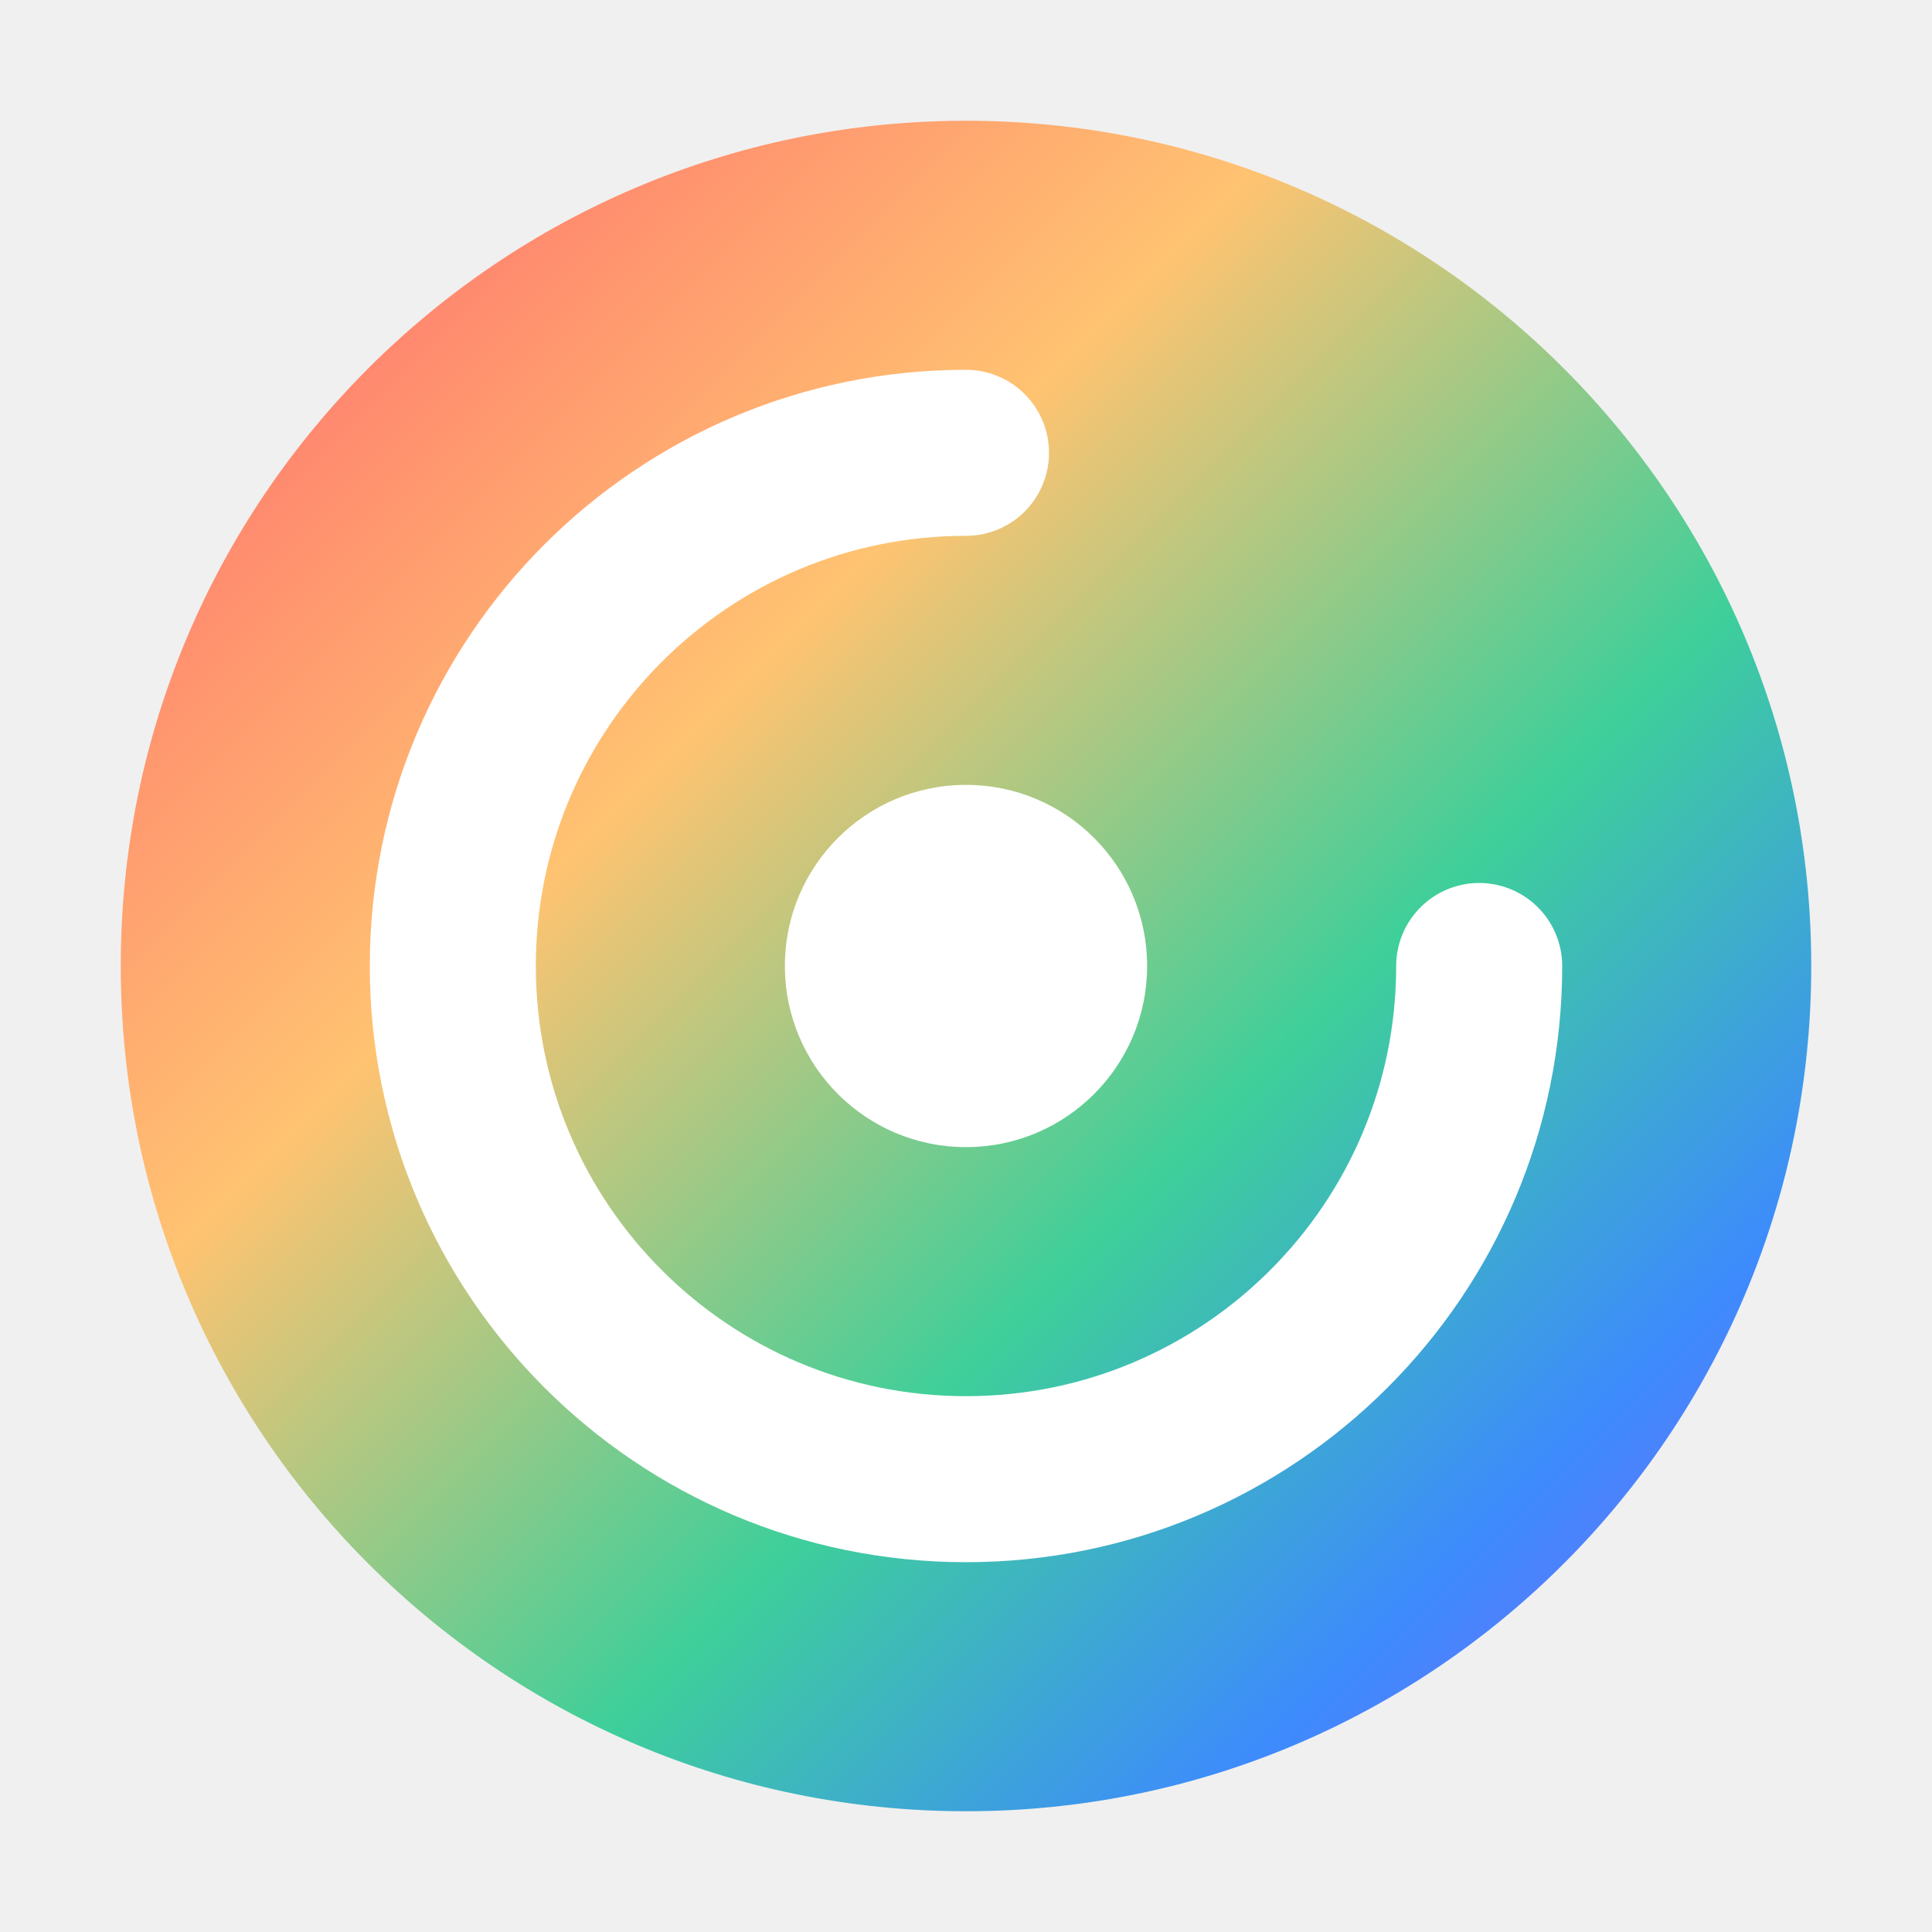
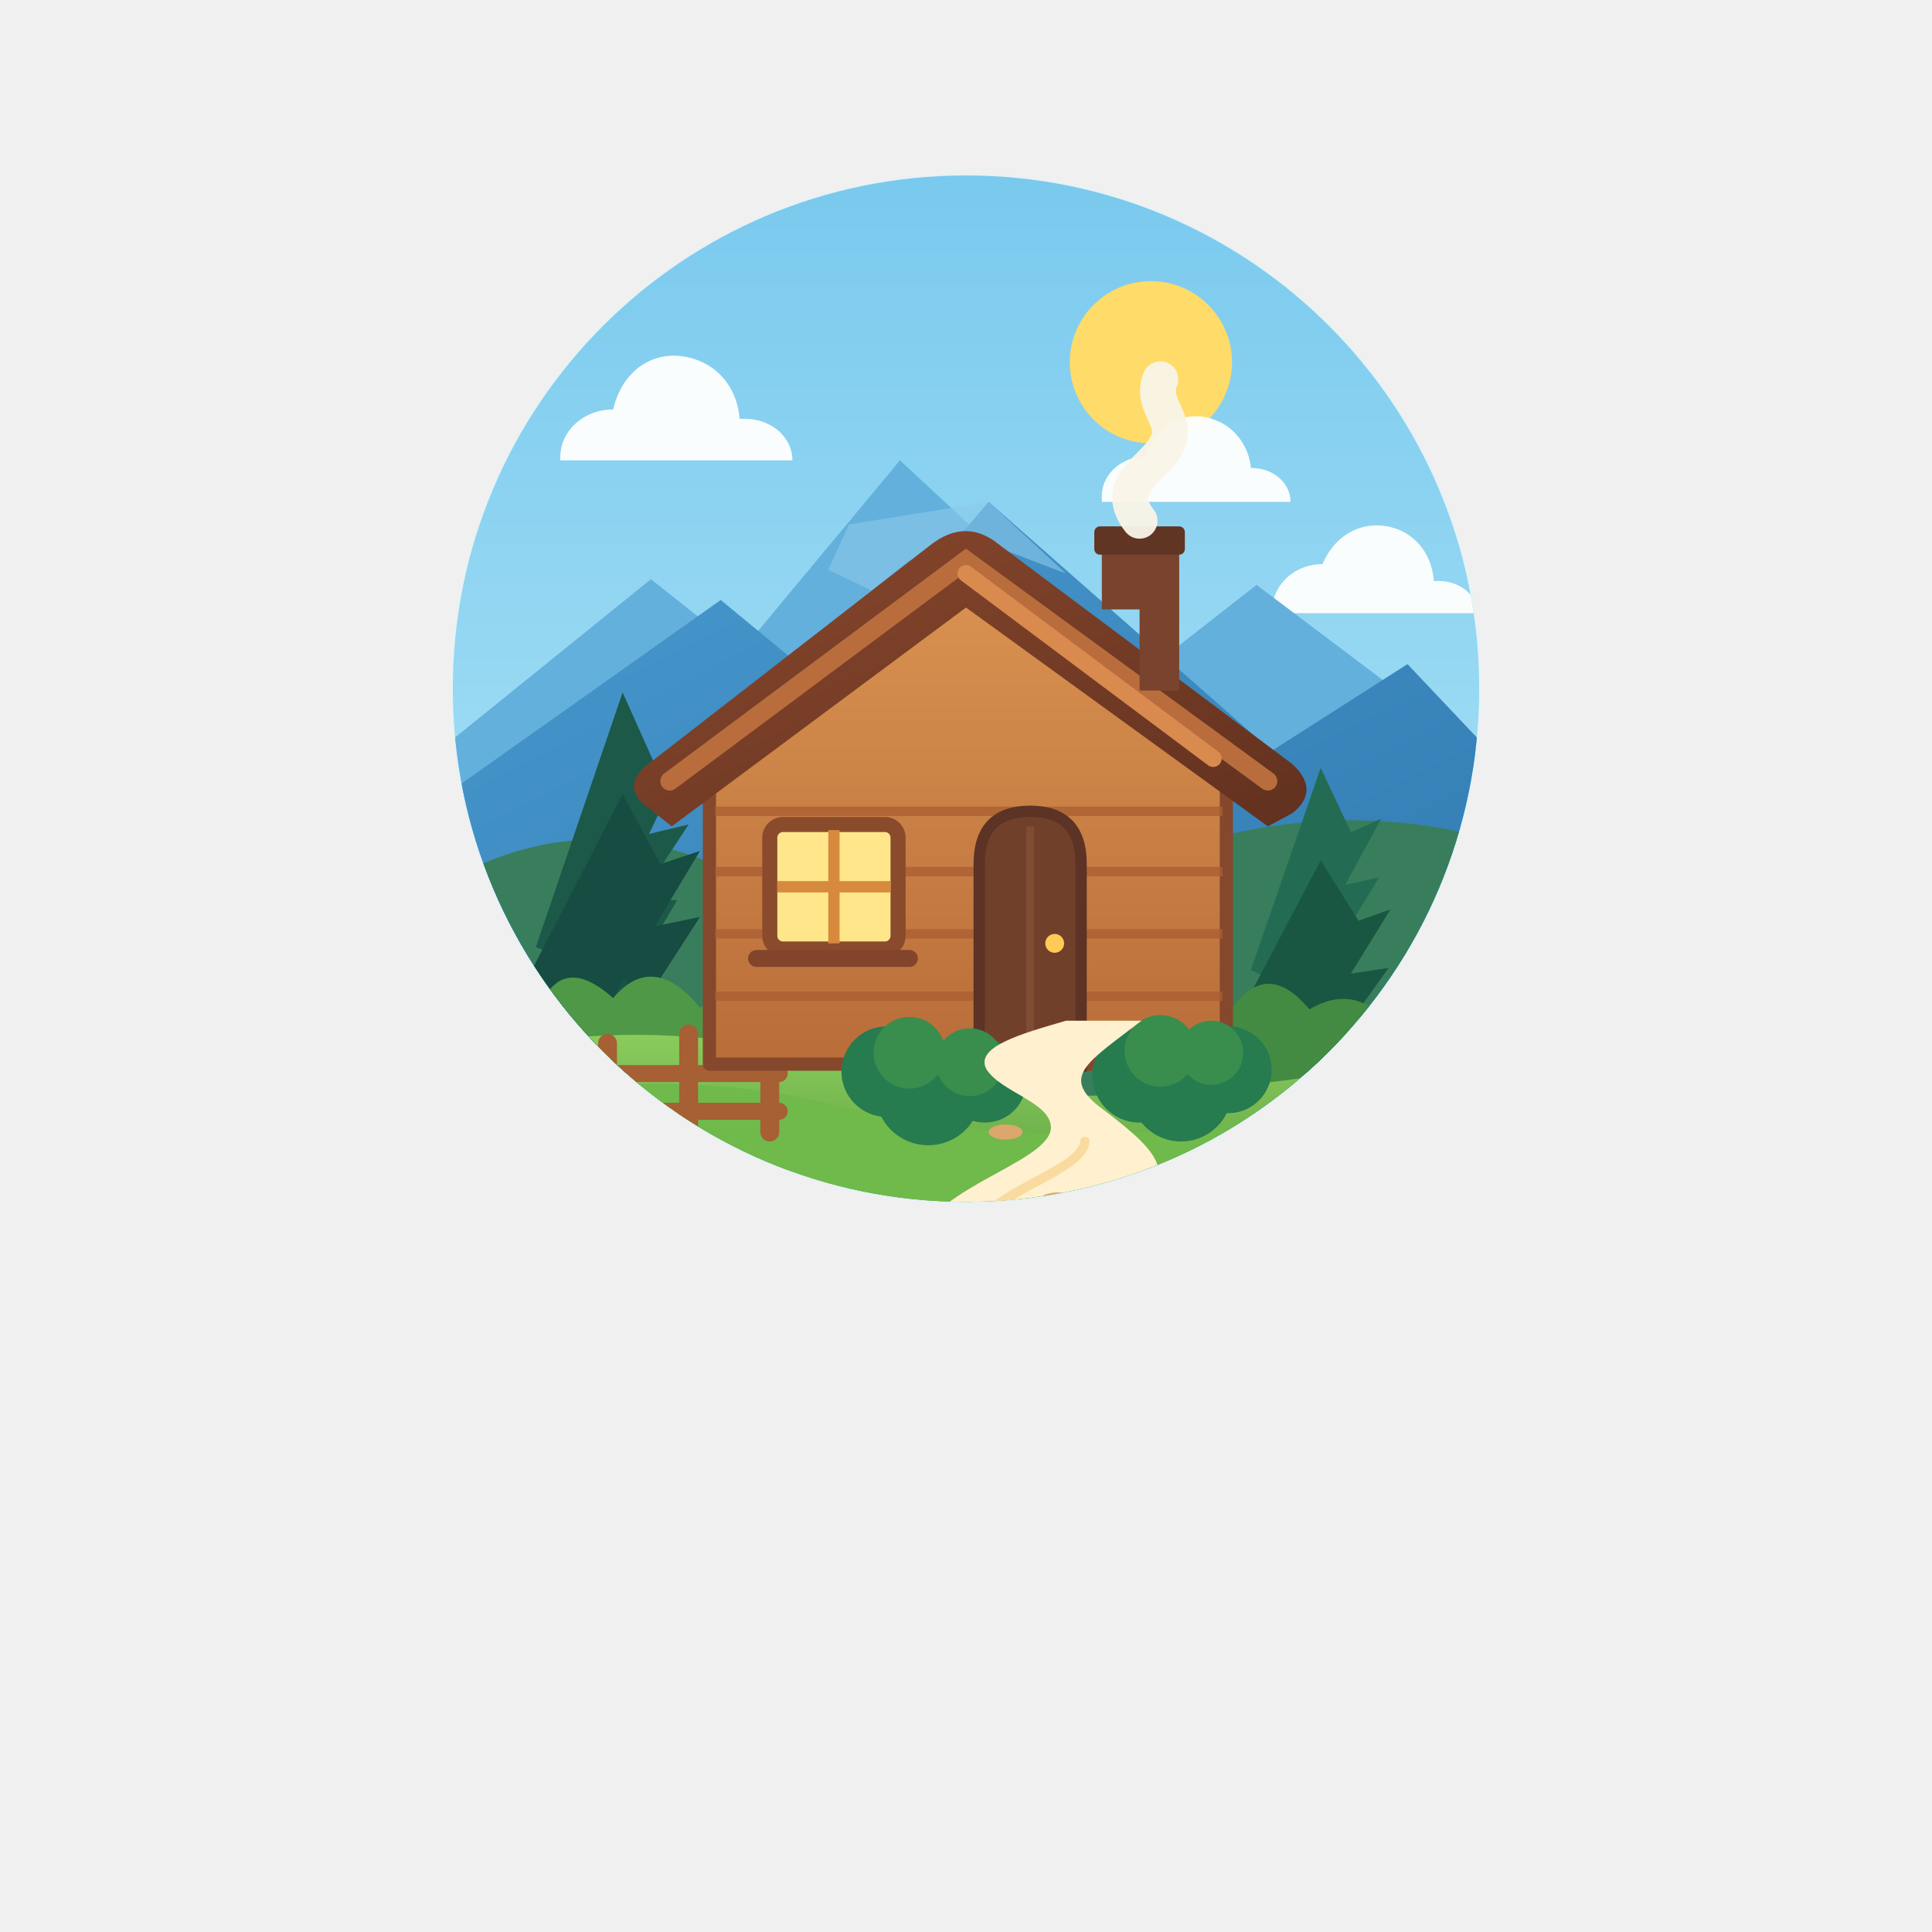
- <svg xmlns="http://www.w3.org/2000/svg" viewBox="0 0 64 64">
+ <svg xmlns="http://www.w3.org/2000/svg" width="1024" height="1024" viewBox="0 0 1024 1024" role="img" aria-labelledby="title desc">
  <defs>
-     <linearGradient id="cabin-g" x1="0" y1="0" x2="1" y2="1">
-       <stop offset="0" stop-color="#ff5f6d" />
-       <stop offset="0.35" stop-color="#ffc371" />
-       <stop offset="0.62" stop-color="#3ecf9a" />
-       <stop offset="0.82" stop-color="#3d8bfd" />
-       <stop offset="1" stop-color="#8f5bff" />
+     <linearGradient id="sky" x1="0" y1="0" x2="0" y2="1">
+       <stop stop-color="#79c9ee" />
+       <stop offset="1" stop-color="#b5e8f7" />
    </linearGradient>
+     <linearGradient id="mountain" x1="0" y1="0" x2="1" y2="1">
+       <stop stop-color="#4a9bd0" />
+       <stop offset="1" stop-color="#2f78ae" />
+     </linearGradient>
+     <linearGradient id="roof" x1="0" y1="0" x2="1" y2="1">
+       <stop stop-color="#8a482d" />
+       <stop offset="1" stop-color="#61311f" />
+     </linearGradient>
+     <linearGradient id="wood" x1="0" y1="0" x2="0" y2="1">
+       <stop stop-color="#d99351" />
+       <stop offset="1" stop-color="#b96d39" />
+     </linearGradient>
+     <linearGradient id="grass" x1="0" y1="0" x2="0" y2="1">
+       <stop stop-color="#8acb5b" />
+       <stop offset="1" stop-color="#5a9f42" />
+     </linearGradient>
+     <clipPath id="circle">
+       <circle cx="512" cy="365" r="272" />
+     </clipPath>
  </defs>
-   <circle cx="32" cy="32" r="28" fill="url(#cabin-g)" />
-   <path d="M32 15a17 17 0 1 0 17 17" fill="none" stroke="#fff" stroke-width="5.5" stroke-linecap="round" />
-   <circle cx="32" cy="32" r="6" fill="#fff" />
+   <circle cx="512" cy="365" r="272" fill="#fff" stroke="#e7f2f4" stroke-width="2" />
+   <g clip-path="url(#circle)">
+     <rect x="235" y="90" width="554" height="555" fill="url(#sky)" />
+     <circle cx="610" cy="192" r="43" fill="#ffdb69" />
+     <g fill="#fff" opacity=".95">
+       <path d="M297 244c-1-15 12-27 28-27 5-22 24-34 45-26 13 5 21 17 22 31 17-1 28 10 28 22H297z" />
+       <path d="M584 265c-1-13 10-23 23-23 5-17 22-26 38-19 10 4 17 14 18 25 12 0 21 8 21 18H584z" />
+       <path d="M674 325c0-15 12-26 27-26 7-17 24-25 41-18 11 5 17 15 18 27 13-1 23 7 23 17H674z" />
+     </g>
+     <path d="M220 408L345 307 393 345 477 244 602 360 666 310 804 414 804 540 220 540Z" fill="#63b0dd" />
+     <path d="M214 437L382 318 439 365 524 266 674 398 746 352 815 425V570H214Z" fill="url(#mountain)" />
+     <path d="M450 278L524 266 565 304 531 291 506 310 482 297 462 313 439 302Z" fill="#8bc9e9" opacity=".6" />
+     <path d="M225 474Q310 420 395 466T590 463T807 450V620H225Z" fill="#397e5c" />
+     <g>
+       <path d="M284 502L330 367 347 405 365 398 344 442 365 437 338 478 359 477 333 521Z" fill="#1c5949" />
+       <path d="M267 543L330 421 350 458 371 451 347 491 371 486 342 531 361 528 335 561Z" fill="#164c41" />
+       <path d="M302 569L331 518 355 569Z" fill="#175446" />
+       <rect x="326" y="548" width="13" height="43" rx="4" fill="#855034" />
+     </g>
+     <g>
+       <path d="M663 514L700 407 716 441 732 434 713 469 731 465 709 501 727 498 703 534Z" fill="#236b53" />
+       <path d="M650 551L700 456 720 488 737 482 716 516 736 513 711 548 728 545 704 574Z" fill="#195743" />
+       <rect x="696" y="552" width="12" height="34" rx="4" fill="#805035" />
+     </g>
+     <path d="M245 559Q254 520 286 534Q298 505 325 529Q346 504 371 534Q397 520 416 552V603H245Z" fill="#4f9847" />
+     <path d="M608 564Q624 525 650 539Q670 506 694 535Q721 519 741 549Q766 533 788 566V610H608Z" fill="#438b42" />
+     <path d="M214 568Q336 530 449 566T807 551V647H214Z" fill="url(#grass)" />
+     <path d="M222 594Q339 558 452 588T804 577V651H222Z" fill="#70b94b" />
+     <g stroke="#a75f34" stroke-width="10" stroke-linecap="round">
+       <path d="M322 553V600M365 548V599M408 553V600" />
+       <path d="M318 569H413M318 589H413" stroke-width="9" />
+     </g>
+     <path d="M376 397L512 304 650 397V564H376Z" fill="url(#wood)" stroke="#85482c" stroke-width="7" stroke-linejoin="round" />
+     <path d="M379 430H648M379 462H648M379 495H648M379 528H648" stroke="#a95e32" stroke-width="5" opacity=".75" />
+     <path d="M376 397L512 304 650 397" fill="none" stroke="#efb06b" stroke-width="5" opacity=".5" />
+     <path d="M341 407L493 289Q512 274 530 289L685 405Q700 419 685 431L672 438 512 322 356 438 341 426Q331 417 341 407Z" fill="url(#roof)" />
+     <path d="M355 414L512 297 672 414" fill="none" stroke="#b96d3d" stroke-width="10" stroke-linecap="round" />
+     <path d="M512 304L643 402" stroke="#d98a4e" stroke-width="9" stroke-linecap="round" />
+     <path d="M584 323V283H625V366H604V323Z" fill="#7a432d" />
+     <rect x="580" y="279" width="48" height="15" rx="3" fill="#613523" />
+     <path d="M604 276C590 258 609 250 617 238C627 223 609 216 615 201" fill="none" stroke="#f9f5e8" stroke-width="19" stroke-linecap="round" opacity=".95" />
+     <rect x="408" y="437" width="68" height="66" rx="7" fill="#ffe68b" stroke="#8a4b2c" stroke-width="8" />
+     <path d="M442 440V500M412 470H472" stroke="#d78a3e" stroke-width="6" />
+     <path d="M401 508H482" stroke="#82452b" stroke-width="9" stroke-linecap="round" />
+     <path d="M519 458Q519 430 546 430Q573 430 573 458V565H519Z" fill="#70402b" stroke="#5c3324" stroke-width="6" />
+     <path d="M546 438V555" stroke="#875235" stroke-width="4" opacity=".7" />
+     <circle cx="559" cy="500" r="5" fill="#ffcb56" />
+     <g fill="#267b4f">
+       <circle cx="470" cy="568" r="24" />
+       <circle cx="492" cy="579" r="28" />
+       <circle cx="522" cy="573" r="22" />
+       <circle cx="604" cy="570" r="25" />
+       <circle cx="626" cy="578" r="27" />
+       <circle cx="651" cy="567" r="23" />
+     </g>
+     <g fill="#398d4d">
+       <circle cx="482" cy="558" r="19" />
+       <circle cx="514" cy="563" r="18" />
+       <circle cx="615" cy="557" r="19" />
+       <circle cx="642" cy="558" r="17" />
+     </g>
+     <path d="M489 651C506 626 558 614 557 597C556 584 531 579 523 567C516 555 541 548 565 541L605 541C578 562 562 570 582 586C611 608 628 622 600 642C585 652 562 659 552 674Z" fill="#fff0cf" />
+     <path d="M520 646C535 629 574 619 575 605" fill="none" stroke="#f9dba0" stroke-width="5" stroke-linecap="round" />
+     <g fill="#dba76d">
+       <ellipse cx="533" cy="600" rx="9" ry="4" />
+       <ellipse cx="561" cy="636" rx="10" ry="4" />
+     </g>
+     <g fill="#4f9d46">
+       <path d="M289 625q-8-27 3-38q15 22 7 39q18-21 29-17q-7 22-29 27z" />
+       <path d="M679 617q-7-24 4-37q13 20 6 36q15-17 25-13q-7 19-25 23z" />
+     </g>
+   </g>
</svg>
